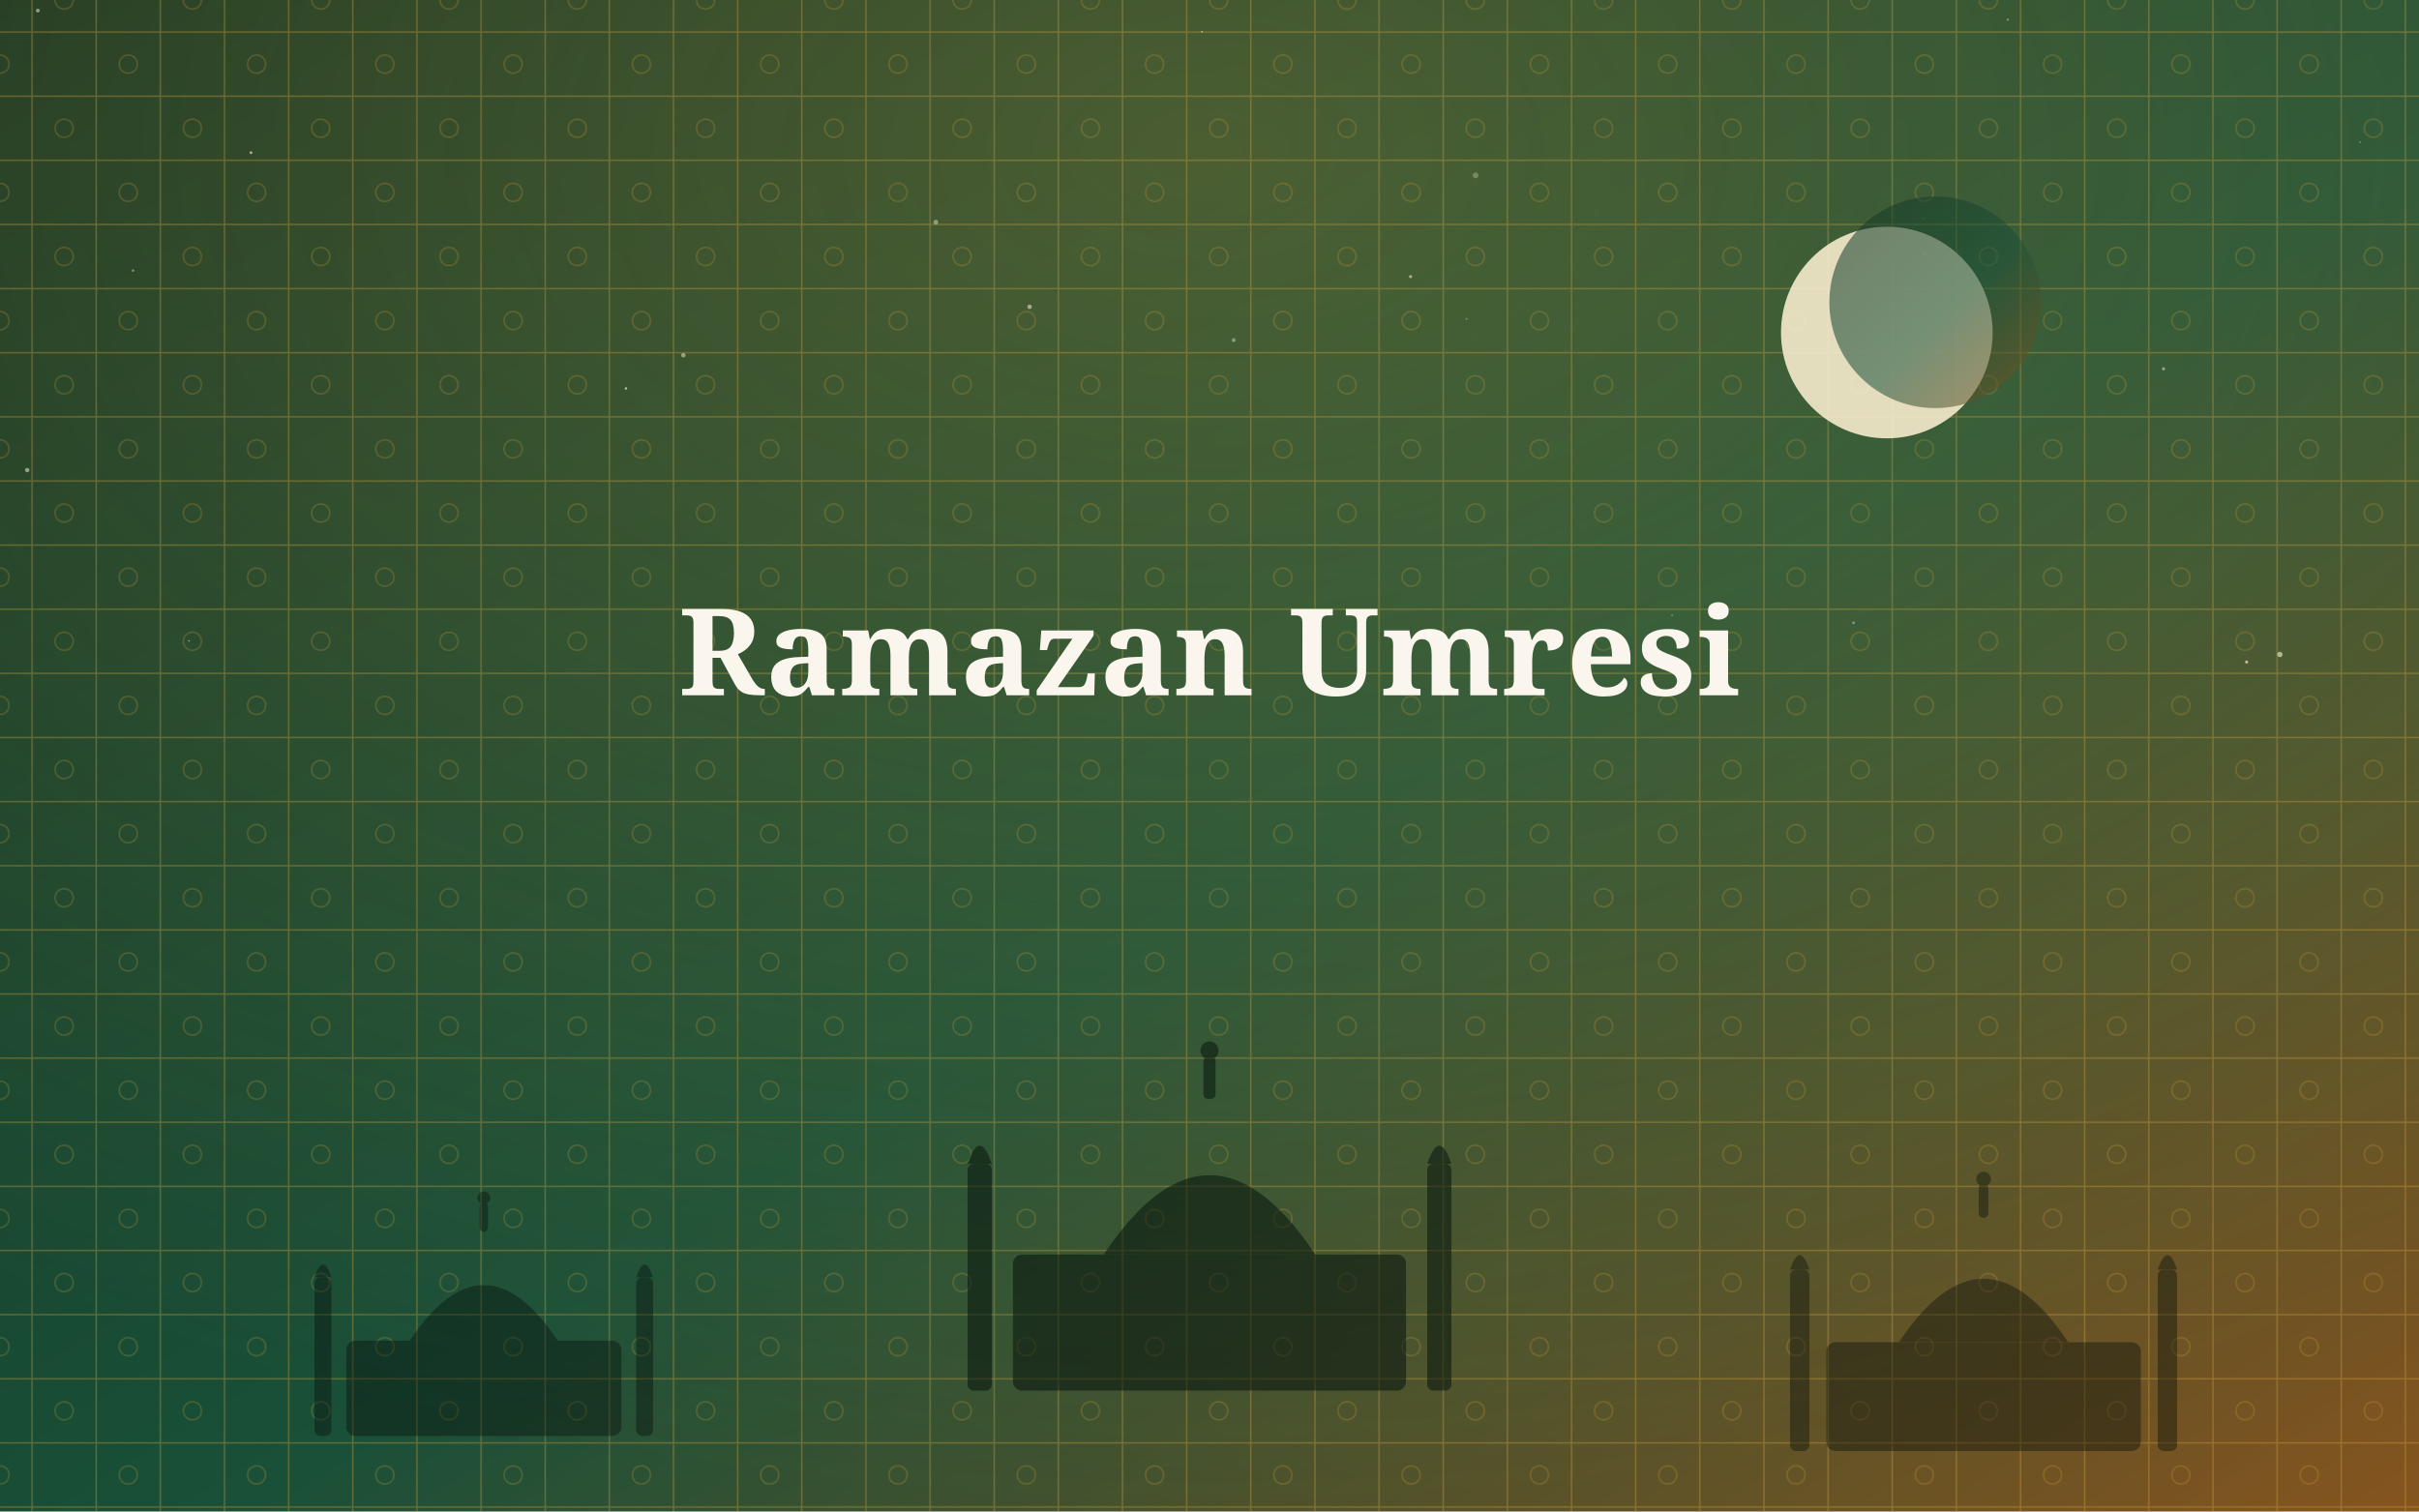
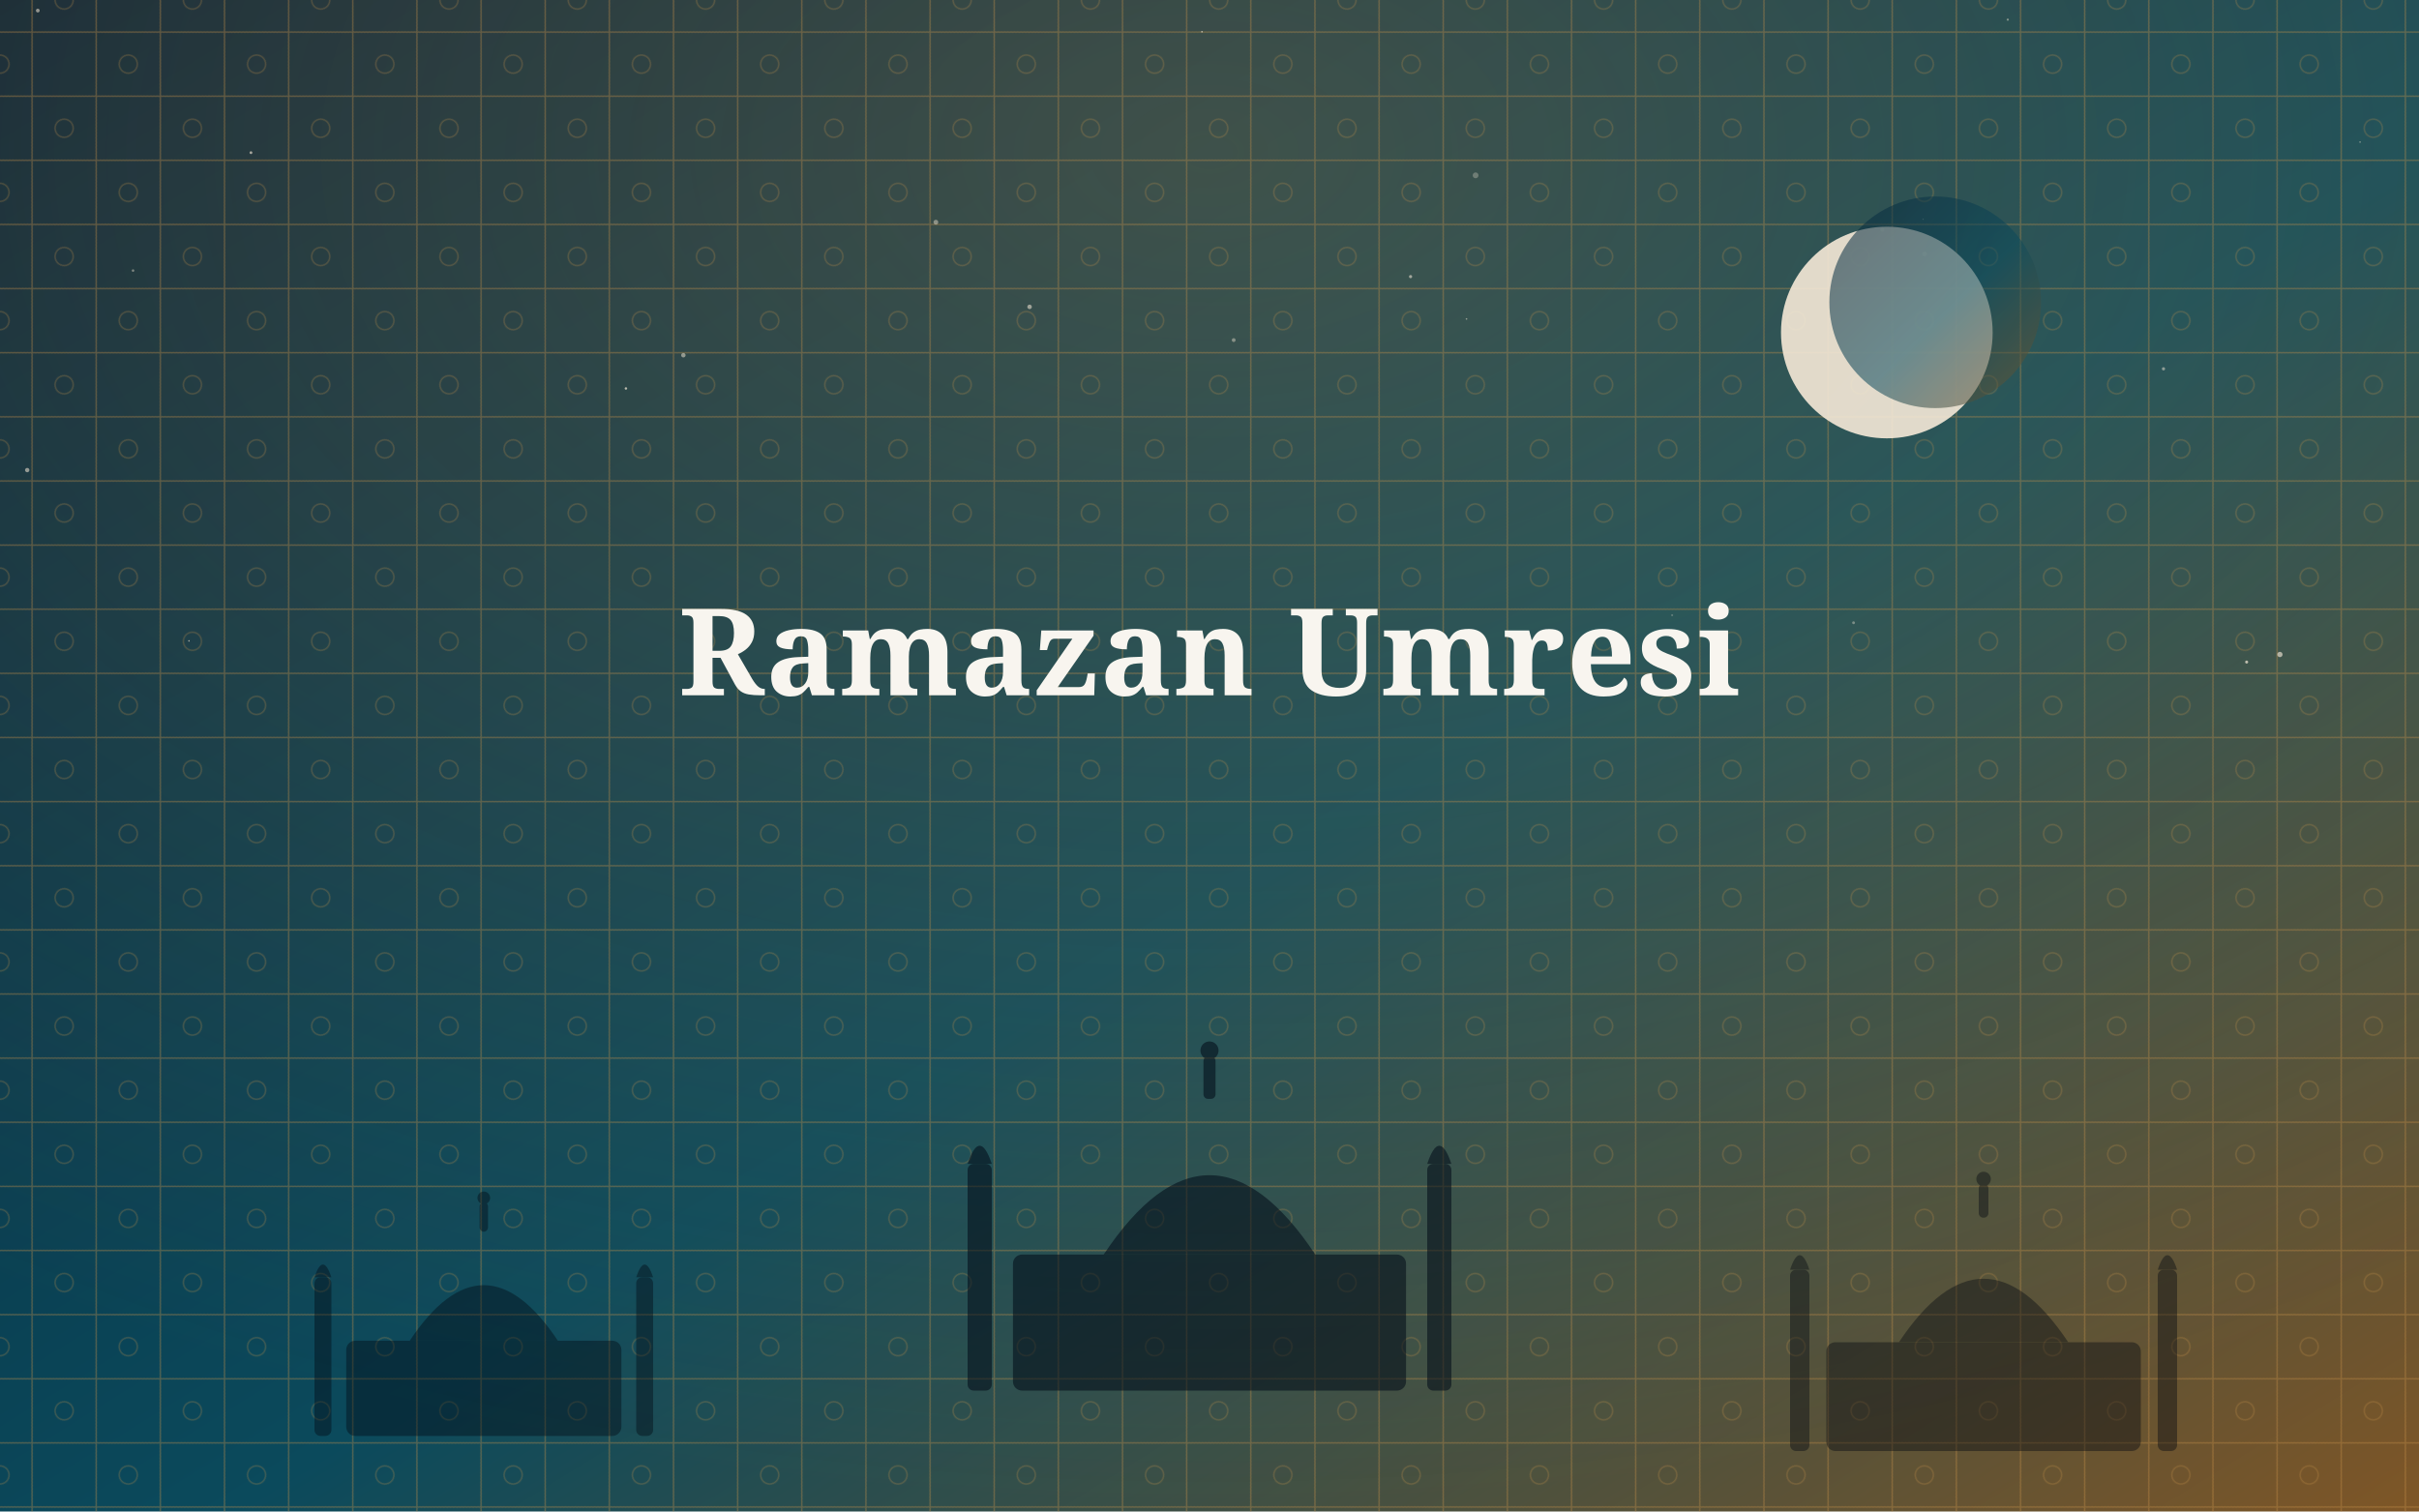
<svg xmlns="http://www.w3.org/2000/svg" width="1600" height="1000" viewBox="0 0 1600 1000" role="img">
  <defs>
    <linearGradient id="g27" x1="0" y1="0" x2="1" y2="1">
-       <stop offset="0" stop-color="#113222" />
-       <stop offset="0.55" stop-color="#1a5038" />
-       <stop offset="1" stop-color="#86541e" />
+       <stop offset="0" stop-color="#072236" />
+       <stop offset="0.55" stop-color="#0b4a5c" />
+       <stop offset="1" stop-color="#7f5626" />
    </linearGradient>
    <radialGradient id="g27g" cx="0.5" cy="0.1" r="0.9">
-       <stop offset="0" stop-color="#d4a53d" stop-opacity="0.28" />
-       <stop offset="1" stop-color="#d4a53d" stop-opacity="0" />
+       <stop offset="0" stop-color="#c9934a" stop-opacity="0.28" />
+       <stop offset="1" stop-color="#c9934a" stop-opacity="0" />
    </radialGradient>
    <pattern id="g27p" width="60" height="60" patternUnits="userSpaceOnUse" patternTransform="rotate(45)">
-       <path d="M30 0 L60 30 L30 60 L0 30 Z" fill="none" stroke="#d4a53d" stroke-width="1" opacity="0.35" />
-       <circle cx="30" cy="30" r="6" fill="none" stroke="#d4a53d" stroke-width="1" opacity="0.25" />
+       <path d="M30 0 L60 30 L30 60 L0 30 Z" fill="none" stroke="#c9934a" stroke-width="1" opacity="0.35" />
+       <circle cx="30" cy="30" r="6" fill="none" stroke="#c9934a" stroke-width="1" opacity="0.25" />
    </pattern>
  </defs>
  <rect width="1600" height="1000" fill="url(#g27)" />
  <rect width="1600" height="1000" fill="url(#g27p)" />
  <rect width="1600" height="1000" fill="url(#g27g)" />
-   <circle cx="933" cy="183" r="1.05" fill="#f5ebcd" opacity="0.56" />
-   <circle cx="1328" cy="13" r="0.73" fill="#f5ebcd" opacity="0.43" />
-   <circle cx="452" cy="235" r="1.47" fill="#f5ebcd" opacity="0.50" />
-   <circle cx="1486" cy="438" r="1.00" fill="#f5ebcd" opacity="0.70" />
-   <circle cx="795" cy="21" r="0.54" fill="#f5ebcd" opacity="0.67" />
-   <circle cx="18" cy="311" r="1.44" fill="#f5ebcd" opacity="0.55" />
-   <circle cx="25" cy="7" r="1.25" fill="#f5ebcd" opacity="0.54" />
-   <circle cx="737" cy="454" r="0.47" fill="#f5ebcd" opacity="0.40" />
-   <circle cx="414" cy="257" r="0.82" fill="#f5ebcd" opacity="0.70" />
-   <circle cx="816" cy="225" r="1.26" fill="#f5ebcd" opacity="0.42" />
-   <circle cx="619" cy="147" r="1.59" fill="#f5ebcd" opacity="0.44" />
-   <circle cx="1106" cy="407" r="0.67" fill="#f5ebcd" opacity="0.27" />
-   <circle cx="125" cy="424" r="0.50" fill="#f5ebcd" opacity="0.68" />
-   <circle cx="1508" cy="433" r="1.76" fill="#f5ebcd" opacity="0.63" />
-   <circle cx="1561" cy="94" r="0.46" fill="#f5ebcd" opacity="0.60" />
-   <circle cx="620" cy="438" r="1.63" fill="#f5ebcd" opacity="0.63" />
-   <circle cx="1272" cy="145" r="0.44" fill="#f5ebcd" opacity="0.31" />
-   <circle cx="1245" cy="152" r="1.26" fill="#f5ebcd" opacity="0.53" />
-   <circle cx="166" cy="101" r="0.93" fill="#f5ebcd" opacity="0.62" />
-   <circle cx="976" cy="116" r="1.92" fill="#f5ebcd" opacity="0.29" />
-   <circle cx="1226" cy="412" r="0.94" fill="#f5ebcd" opacity="0.38" />
-   <circle cx="1431" cy="244" r="1.06" fill="#f5ebcd" opacity="0.49" />
-   <circle cx="88" cy="179" r="0.84" fill="#f5ebcd" opacity="0.43" />
-   <circle cx="970" cy="211" r="0.55" fill="#f5ebcd" opacity="0.49" />
-   <circle cx="681" cy="203" r="1.49" fill="#f5ebcd" opacity="0.55" />
-   <circle cx="1273" cy="168" r="1.48" fill="#f5ebcd" opacity="0.54" />
-   <ellipse cx="1248" cy="220" rx="70" ry="70" fill="#f5ebcd" opacity="0.9" />
+   <circle cx="933" cy="183" r="1.05" fill="#f5e9d7" opacity="0.56" />
+   <circle cx="1328" cy="13" r="0.73" fill="#f5e9d7" opacity="0.43" />
+   <circle cx="452" cy="235" r="1.47" fill="#f5e9d7" opacity="0.50" />
+   <circle cx="1486" cy="438" r="1.00" fill="#f5e9d7" opacity="0.70" />
+   <circle cx="795" cy="21" r="0.54" fill="#f5e9d7" opacity="0.67" />
+   <circle cx="18" cy="311" r="1.44" fill="#f5e9d7" opacity="0.55" />
+   <circle cx="25" cy="7" r="1.25" fill="#f5e9d7" opacity="0.54" />
+   <circle cx="737" cy="454" r="0.47" fill="#f5e9d7" opacity="0.40" />
+   <circle cx="414" cy="257" r="0.82" fill="#f5e9d7" opacity="0.70" />
+   <circle cx="816" cy="225" r="1.26" fill="#f5e9d7" opacity="0.42" />
+   <circle cx="619" cy="147" r="1.59" fill="#f5e9d7" opacity="0.44" />
+   <circle cx="1106" cy="407" r="0.67" fill="#f5e9d7" opacity="0.27" />
+   <circle cx="125" cy="424" r="0.50" fill="#f5e9d7" opacity="0.68" />
+   <circle cx="1508" cy="433" r="1.76" fill="#f5e9d7" opacity="0.63" />
+   <circle cx="1561" cy="94" r="0.46" fill="#f5e9d7" opacity="0.60" />
+   <circle cx="620" cy="438" r="1.63" fill="#f5e9d7" opacity="0.63" />
+   <circle cx="1272" cy="145" r="0.44" fill="#f5e9d7" opacity="0.31" />
+   <circle cx="1245" cy="152" r="1.26" fill="#f5e9d7" opacity="0.53" />
+   <circle cx="166" cy="101" r="0.93" fill="#f5e9d7" opacity="0.62" />
+   <circle cx="976" cy="116" r="1.92" fill="#f5e9d7" opacity="0.29" />
+   <circle cx="1226" cy="412" r="0.94" fill="#f5e9d7" opacity="0.38" />
+   <circle cx="1431" cy="244" r="1.06" fill="#f5e9d7" opacity="0.49" />
+   <circle cx="88" cy="179" r="0.84" fill="#f5e9d7" opacity="0.43" />
+   <circle cx="970" cy="211" r="0.55" fill="#f5e9d7" opacity="0.49" />
+   <circle cx="681" cy="203" r="1.49" fill="#f5e9d7" opacity="0.55" />
+   <circle cx="1273" cy="168" r="1.48" fill="#f5e9d7" opacity="0.54" />
+   <ellipse cx="1248" cy="220" rx="70" ry="70" fill="#f5e9d7" opacity="0.9" />
  <ellipse cx="1280" cy="200" rx="70" ry="70" fill="url(#g27)" opacity="0.55" />
-   <g fill="#06140d" opacity="0.55">
+   <g fill="#000a16" opacity="0.55">
    <rect x="670" y="830" width="260" height="90" rx="6" />
    <path d="M 730 830                Q 800 725 870 830 Z" />
    <rect x="796" y="699" width="8" height="28" rx="3" />
    <circle cx="800" cy="695" r="6" />
    <rect x="640" y="770" width="16" height="150" rx="4" />
    <path d="M 640 770 q 8 -24 16 0 Z" />
    <rect x="944" y="770" width="16" height="150" rx="4" />
    <path d="M 944 770 q 8 -24 16 0 Z" />
  </g>
-   <g fill="#040d09" opacity="0.4">
+   <g fill="#00060e" opacity="0.4">
    <rect x="229" y="887" width="182" height="63" rx="6" />
    <path d="M 271 887                Q 320 813.5 369 887 Z" />
    <rect x="317.2" y="795.3" width="5.6" height="19.6" rx="3" />
    <circle cx="320" cy="792.5" r="4.2" />
    <rect x="208" y="845" width="11.2" height="105" rx="4" />
    <path d="M 208 845 q 5.6 -16.8 11.2 0 Z" />
    <rect x="420.8" y="845" width="11.2" height="105" rx="4" />
    <path d="M 420.8 845 q 5.6 -16.8 11.2 0 Z" />
  </g>
-   <g fill="#040d09" opacity="0.4">
+   <g fill="#00060e" opacity="0.4">
    <rect x="1208" y="888" width="208" height="72" rx="6" />
    <path d="M 1256 888                Q 1312 804 1368 888 Z" />
    <rect x="1308.8" y="783.2" width="6.4" height="22.4" rx="3" />
    <circle cx="1312" cy="780" r="4.8" />
    <rect x="1184" y="840" width="12.8" height="120" rx="4" />
    <path d="M 1184 840 q 6.4 -19.2 12.8 0 Z" />
    <rect x="1427.2" y="840" width="12.8" height="120" rx="4" />
    <path d="M 1427.2 840 q 6.4 -19.2 12.8 0 Z" />
  </g>
-   <text x="800" y="460" text-anchor="middle" font-family="Georgia, serif" font-size="80" fill="#faf6ee" font-weight="700" letter-spacing="1">Ramazan Umresi</text>
+   <text x="800" y="460" text-anchor="middle" font-family="Georgia, serif" font-size="80" fill="#f8f5ef" font-weight="700" letter-spacing="1">Ramazan Umresi</text>
</svg>
